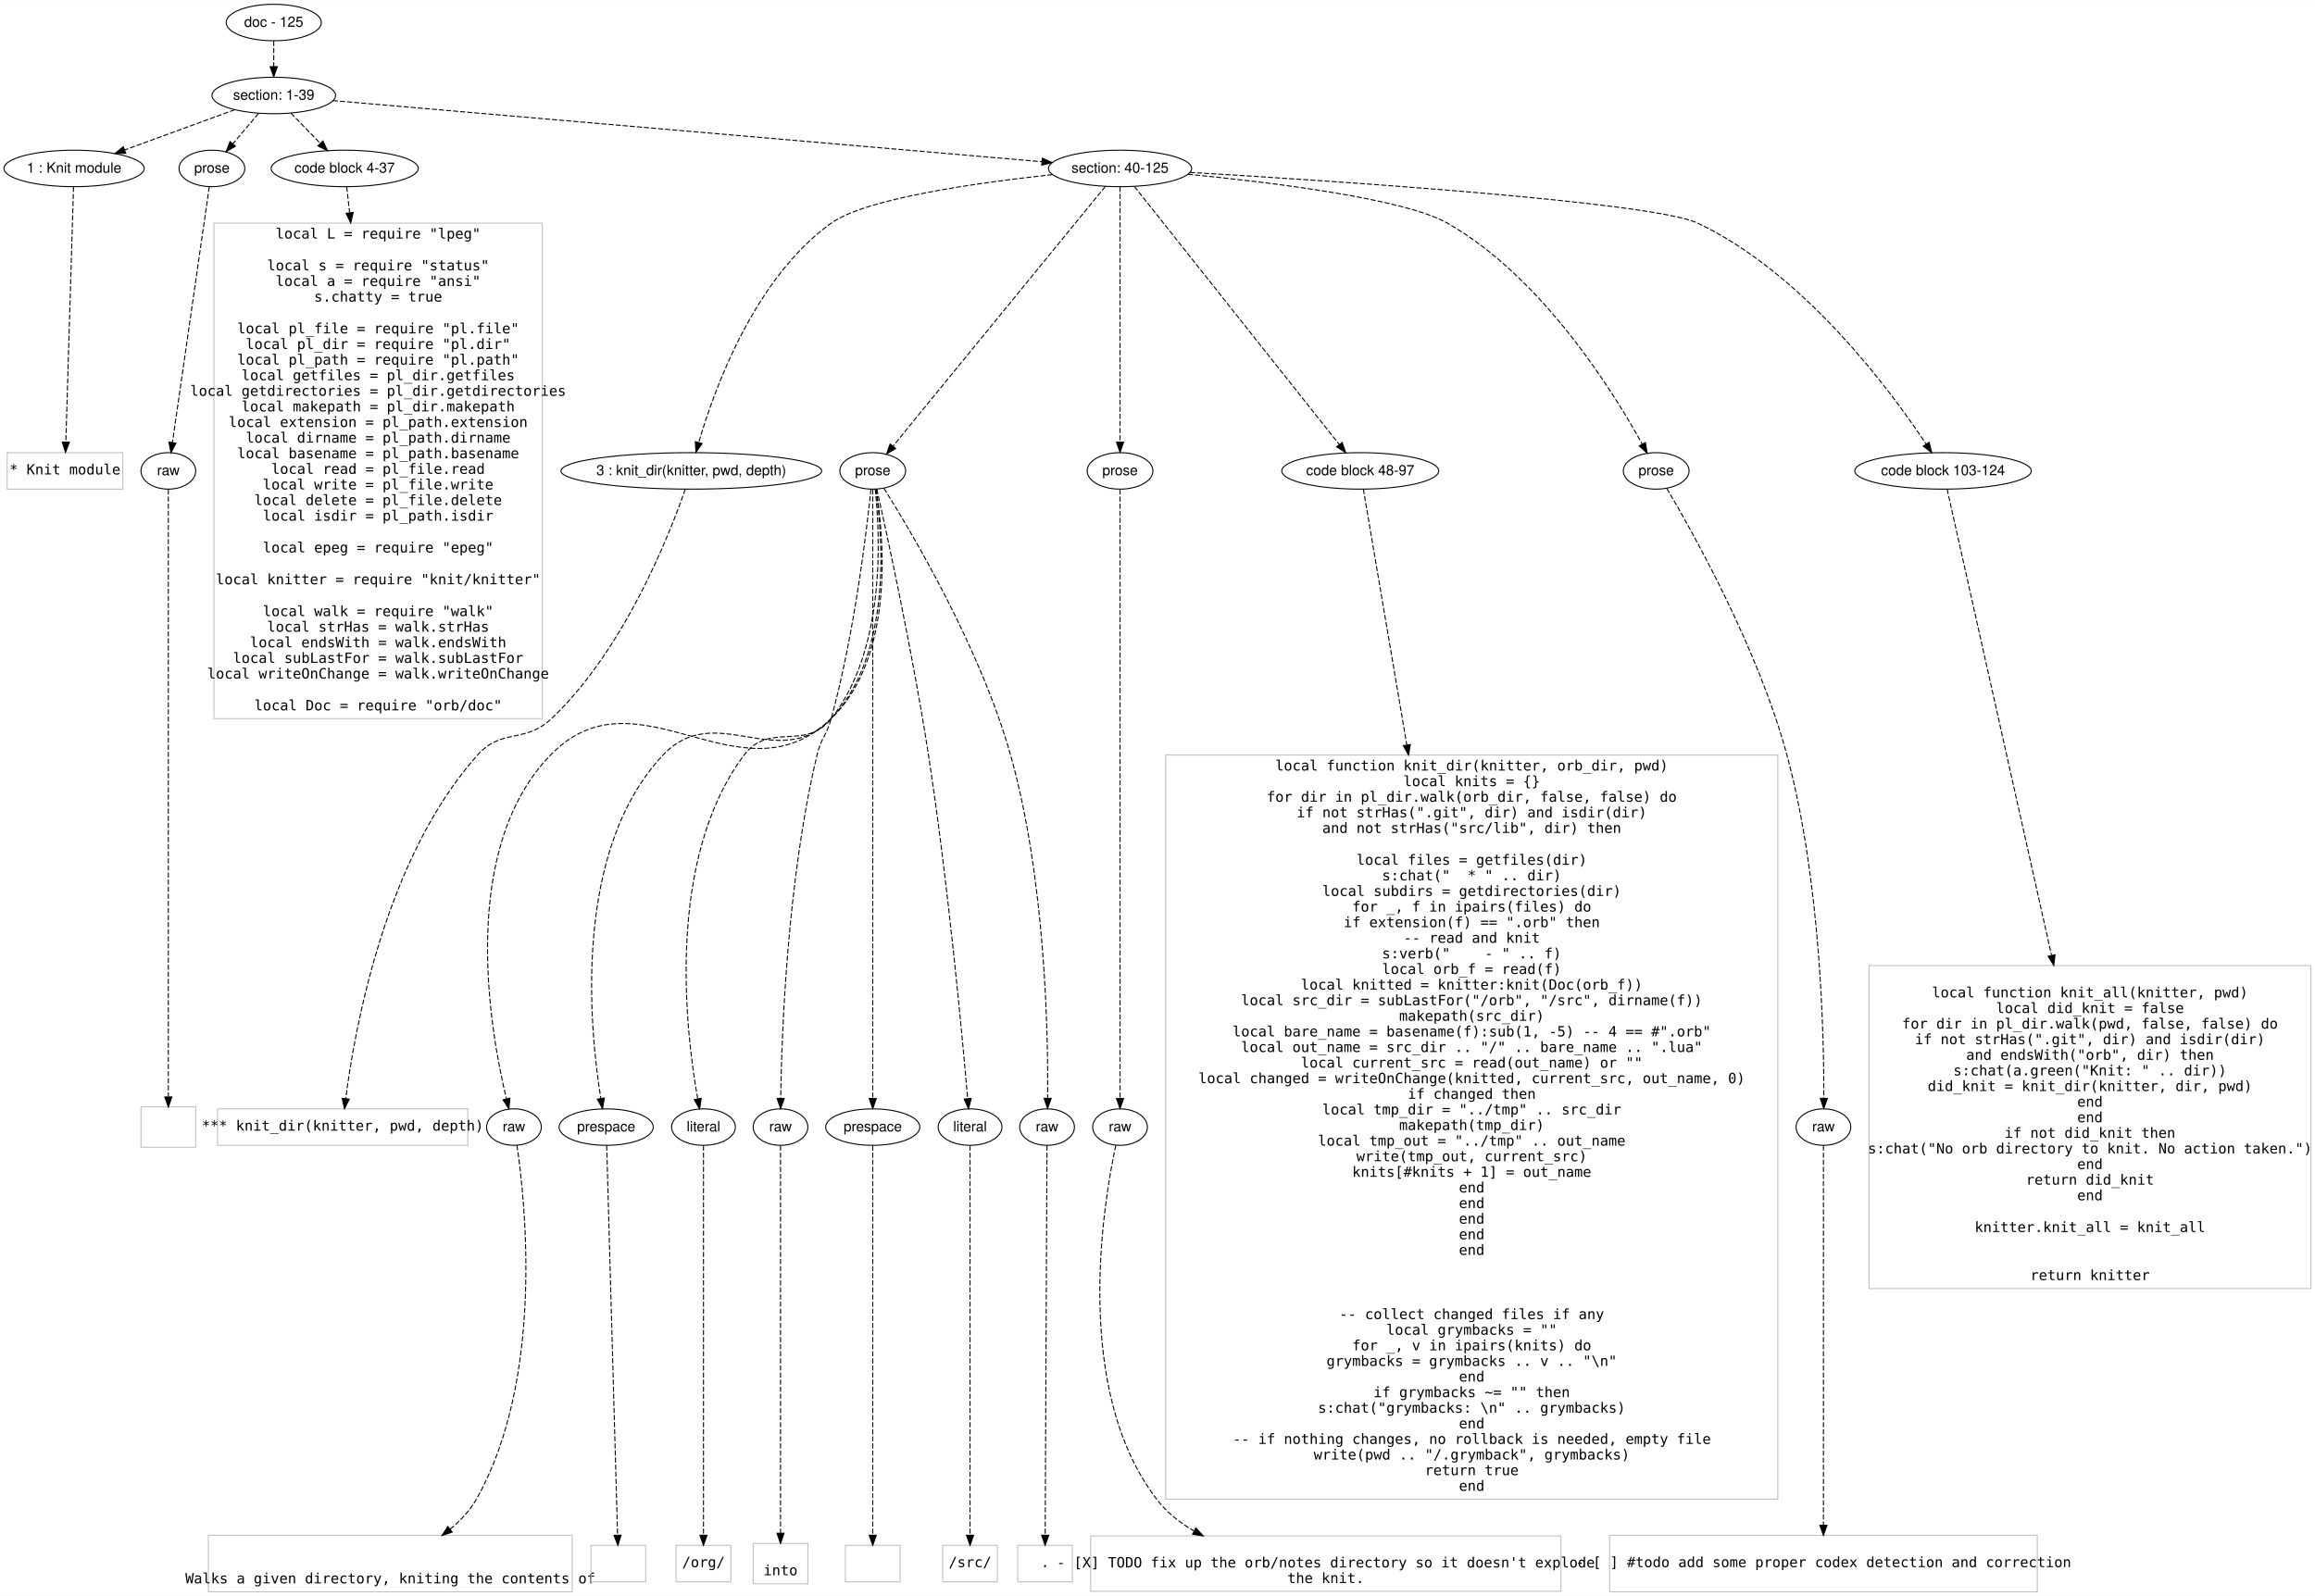
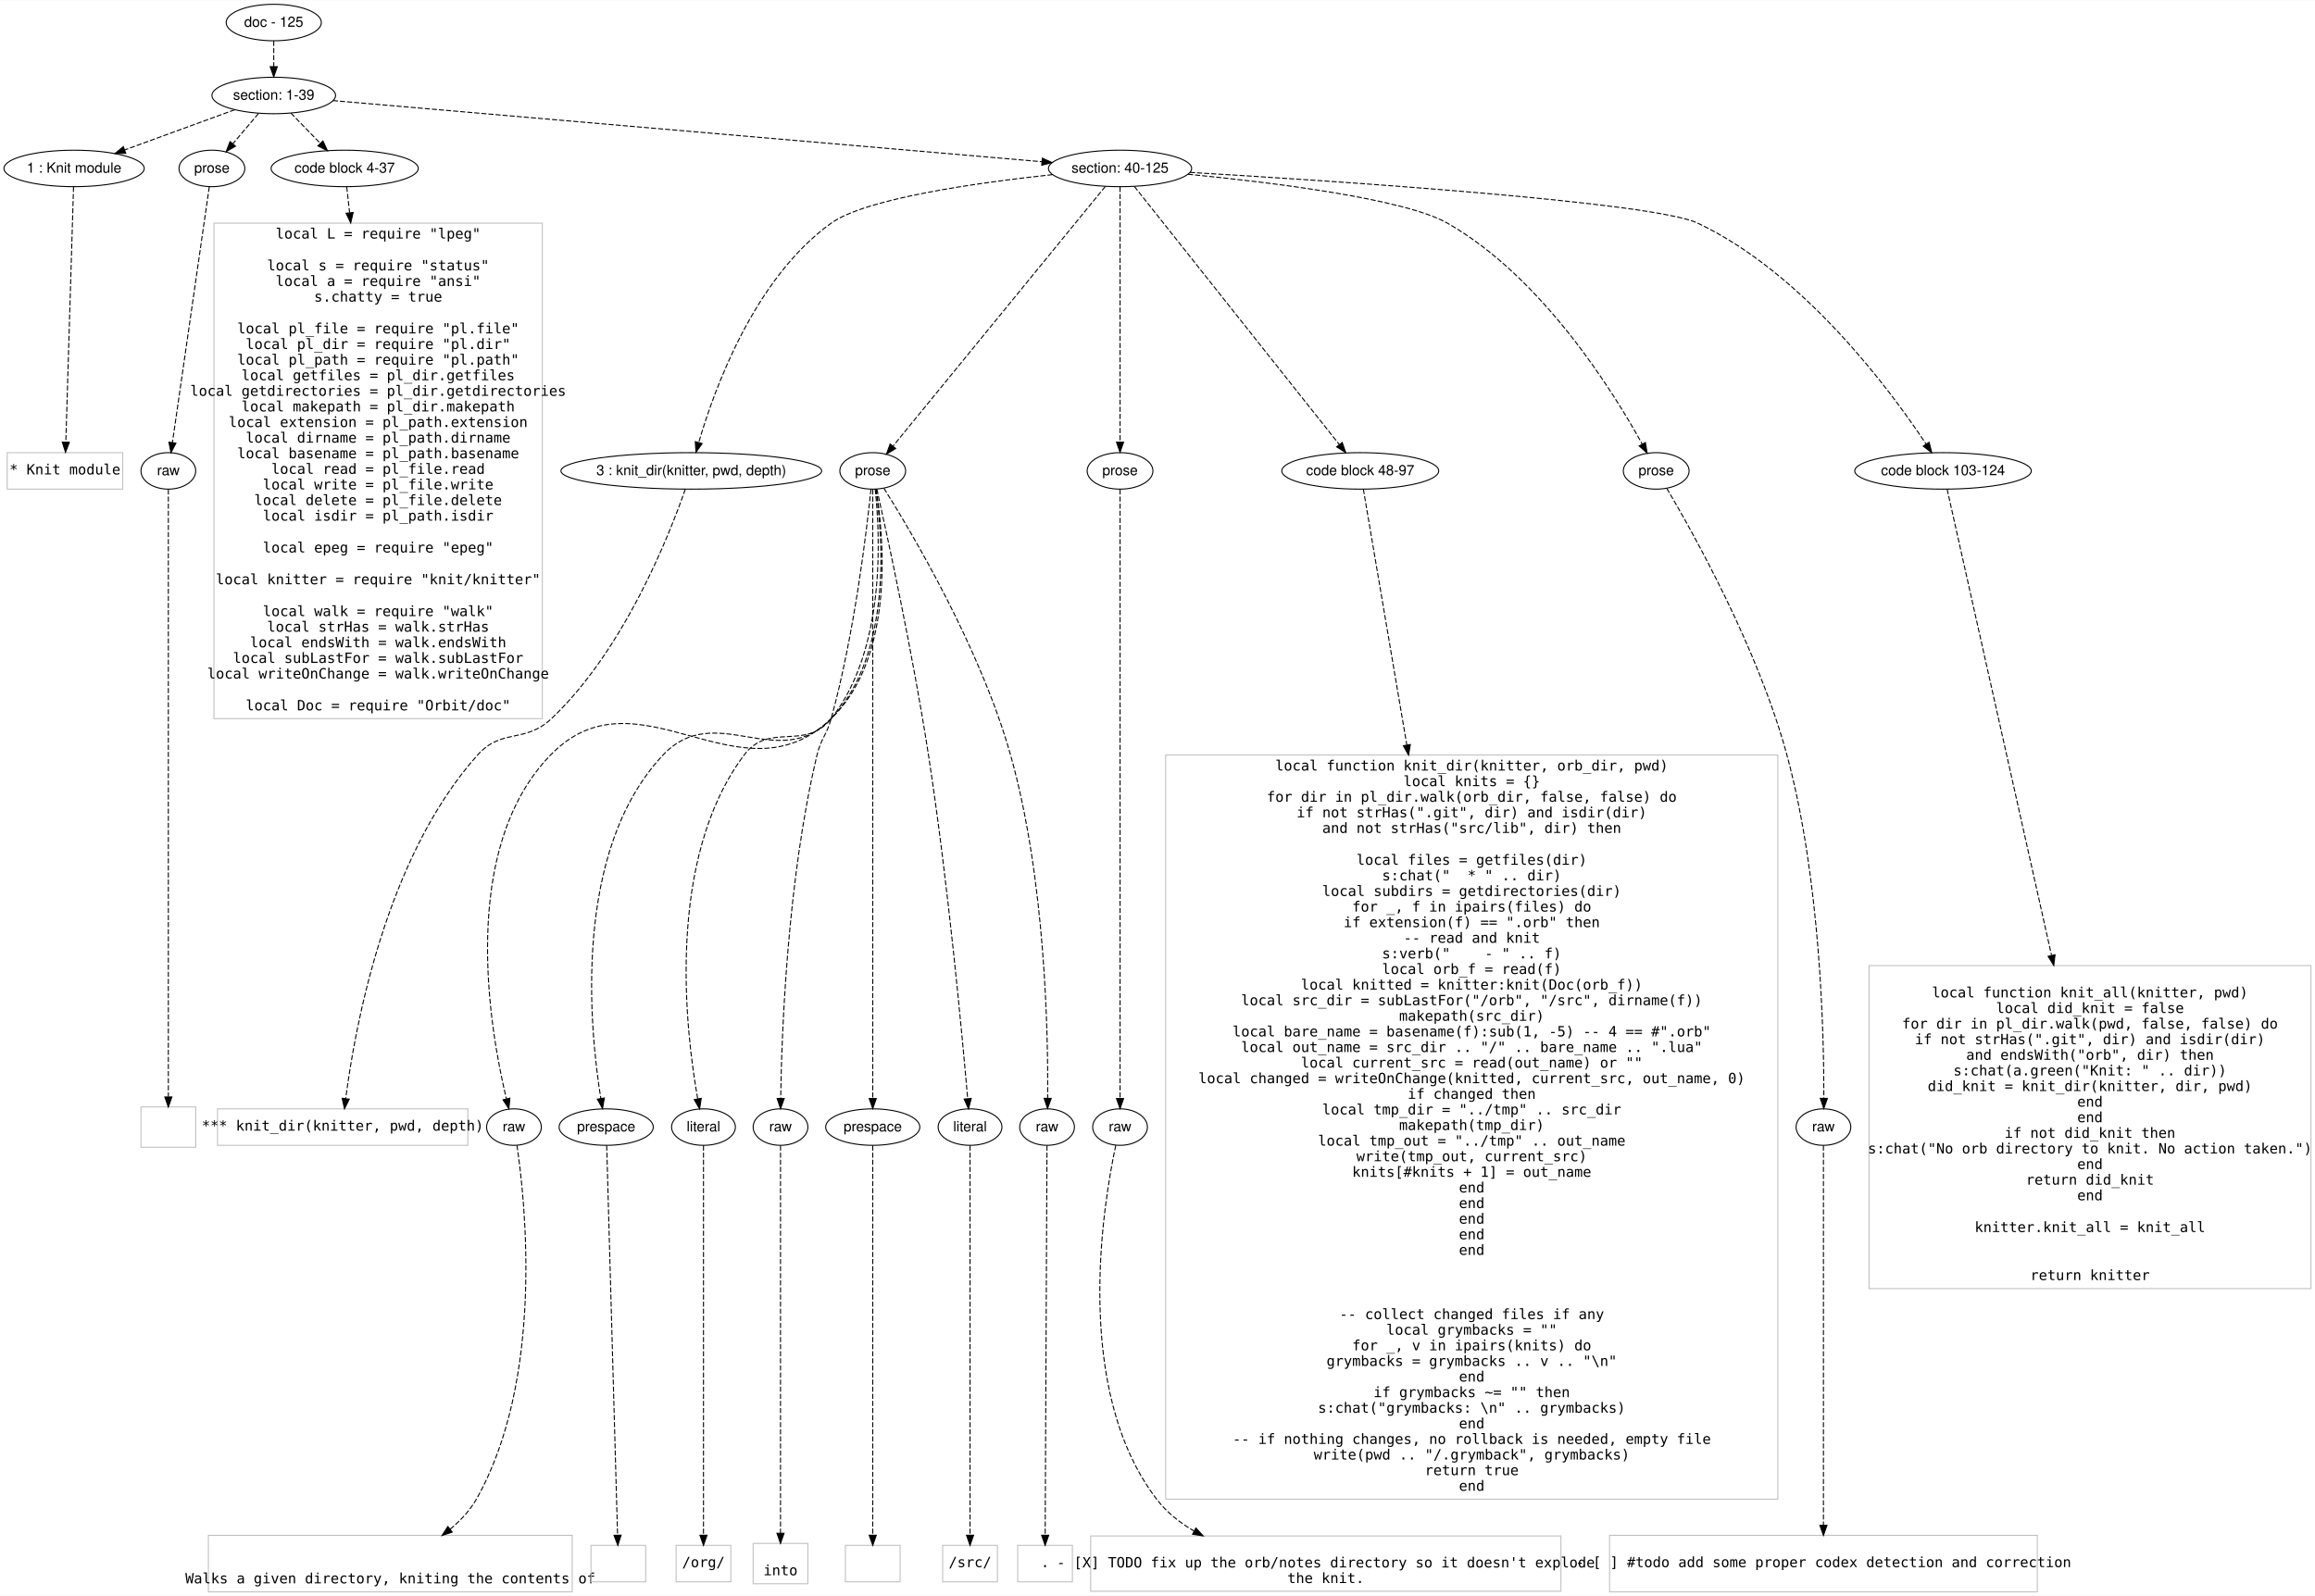
<svg xmlns="http://www.w3.org/2000/svg" width="2284pt" height="1575pt" viewBox="0.00 0.00 2284.10 1574.60">
  <g id="graph0" class="graph" transform="scale(1 1) rotate(0) translate(4 1570.602)">
    <polygon fill="#ffffff" stroke="transparent" points="-4,4 -4,-1570.602 2280.096,-1570.602 2280.096,4 -4,4" />
    <g id="node1" class="node">
      <ellipse fill="none" stroke="#000000" cx="266.096" cy="-1548.602" rx="46.958" ry="18" />
      <text text-anchor="middle" x="266.096" y="-1544.402" font-family="Helvetica,sans-Serif" font-size="14.00" fill="#000000">doc - 125</text>
    </g>
    <g id="node2" class="node">
      <ellipse fill="none" stroke="#000000" cx="266.096" cy="-1476.602" rx="60.983" ry="18" />
      <text text-anchor="middle" x="266.096" y="-1472.402" font-family="Helvetica,sans-Serif" font-size="14.00" fill="#000000">section: 1-39</text>
    </g>
    <g id="edge1" class="edge">
      <path fill="none" stroke="#000000" stroke-dasharray="5,2" d="M266.096,-1530.434C266.096,-1522.733 266.096,-1513.576 266.096,-1505.019" />
      <polygon fill="#000000" stroke="#000000" points="269.596,-1505.015 266.096,-1495.015 262.596,-1505.015 269.596,-1505.015" />
    </g>
    <g id="node3" class="node">
      <ellipse fill="none" stroke="#000000" cx="69.096" cy="-1404.602" rx="69.193" ry="18" />
      <text text-anchor="middle" x="69.096" y="-1400.402" font-family="Helvetica,sans-Serif" font-size="14.00" fill="#000000">1 : Knit module</text>
    </g>
    <g id="edge2" class="edge">
      <path fill="none" stroke="#000000" stroke-dasharray="5,2" d="M227.645,-1462.549C196.663,-1451.226 152.865,-1435.218 119.15,-1422.896" />
      <polygon fill="#000000" stroke="#000000" points="120.076,-1419.508 109.482,-1419.362 117.673,-1426.083 120.076,-1419.508" />
    </g>
    <g id="node4" class="node">
      <ellipse fill="none" stroke="#000000" cx="205.096" cy="-1404.602" rx="32.459" ry="18" />
      <text text-anchor="middle" x="205.096" y="-1400.402" font-family="Helvetica,sans-Serif" font-size="14.00" fill="#000000">prose</text>
    </g>
    <g id="edge3" class="edge">
      <path fill="none" stroke="#000000" stroke-dasharray="5,2" d="M251.018,-1458.804C243.41,-1449.825 234.066,-1438.796 225.797,-1429.035" />
      <polygon fill="#000000" stroke="#000000" points="228.3,-1426.575 219.165,-1421.208 222.959,-1431.1 228.3,-1426.575" />
    </g>
    <g id="node5" class="node">
      <ellipse fill="none" stroke="#000000" cx="336.096" cy="-1404.602" rx="72.584" ry="18" />
      <text text-anchor="middle" x="336.096" y="-1400.402" font-family="Helvetica,sans-Serif" font-size="14.00" fill="#000000">code block 4-37</text>
    </g>
    <g id="edge4" class="edge">
      <path fill="none" stroke="#000000" stroke-dasharray="5,2" d="M283.041,-1459.173C291.747,-1450.218 302.505,-1439.153 312.053,-1429.332" />
      <polygon fill="#000000" stroke="#000000" points="314.603,-1431.73 319.065,-1422.12 309.584,-1426.851 314.603,-1431.73" />
    </g>
    <g id="node6" class="node">
      <ellipse fill="none" stroke="#000000" cx="1101.096" cy="-1404.602" rx="70.655" ry="18" />
      <text text-anchor="middle" x="1101.096" y="-1400.402" font-family="Helvetica,sans-Serif" font-size="14.00" fill="#000000">section: 40-125</text>
    </g>
    <g id="edge5" class="edge">
      <path fill="none" stroke="#000000" stroke-dasharray="5,2" d="M324.48,-1471.568C471.74,-1458.87 858.32,-1425.536 1023.958,-1411.254" />
      <polygon fill="#000000" stroke="#000000" points="1024.405,-1414.728 1034.067,-1410.382 1023.803,-1407.754 1024.405,-1414.728" />
    </g>
    <g id="node7" class="node">
      <polygon fill="none" stroke="#c0c0c0" points="117.096,-1124.102 3.096,-1124.102 3.096,-1088.102 117.096,-1088.102 117.096,-1124.102" />
      <text text-anchor="middle" x="60.096" y="-1102.602" font-family="Inconsolata" font-size="14.00" fill="#000000"> * Knit module</text>
    </g>
    <g id="edge6" class="edge">
      <path fill="none" stroke="#000000" stroke-dasharray="5,2" d="M68.547,-1386.379C67.031,-1336.107 62.782,-1195.184 60.952,-1134.493" />
      <polygon fill="#000000" stroke="#000000" points="64.45,-1134.356 60.65,-1124.466 57.453,-1134.567 64.45,-1134.356" />
    </g>
    <g id="node8" class="node">
      <ellipse fill="none" stroke="#000000" cx="162.096" cy="-1106.102" rx="27" ry="18" />
      <text text-anchor="middle" x="162.096" y="-1101.902" font-family="Helvetica,sans-Serif" font-size="14.00" fill="#000000">raw</text>
    </g>
    <g id="edge7" class="edge">
      <path fill="none" stroke="#000000" stroke-dasharray="5,2" d="M202.471,-1386.379C195.212,-1335.988 174.833,-1194.514 166.124,-1134.062" />
      <polygon fill="#000000" stroke="#000000" points="169.577,-1133.485 164.687,-1124.086 162.649,-1134.483 169.577,-1133.485" />
    </g>
    <g id="node10" class="node">
      <polygon fill="none" stroke="#c0c0c0" points="531.096,-1350.602 207.096,-1350.602 207.096,-861.601 531.096,-861.601 531.096,-1350.602" />
      <text text-anchor="middle" x="369.096" y="-1335.402" font-family="Inconsolata" font-size="14.00" fill="#000000">local L = require "lpeg"</text>
      <text text-anchor="middle" x="369.096" y="-1304.002" font-family="Inconsolata" font-size="14.00" fill="#000000">local s = require "status"</text>
      <text text-anchor="middle" x="369.096" y="-1288.602" font-family="Inconsolata" font-size="14.00" fill="#000000">local a = require "ansi"</text>
      <text text-anchor="middle" x="369.096" y="-1273.202" font-family="Inconsolata" font-size="14.00" fill="#000000">s.chatty = true</text>
      <text text-anchor="middle" x="369.096" y="-1241.802" font-family="Inconsolata" font-size="14.00" fill="#000000">local pl_file = require "pl.file"</text>
      <text text-anchor="middle" x="369.096" y="-1226.402" font-family="Inconsolata" font-size="14.00" fill="#000000">local pl_dir = require "pl.dir"</text>
      <text text-anchor="middle" x="369.096" y="-1211.002" font-family="Inconsolata" font-size="14.00" fill="#000000">local pl_path = require "pl.path"</text>
      <text text-anchor="middle" x="369.096" y="-1195.602" font-family="Inconsolata" font-size="14.00" fill="#000000">local getfiles = pl_dir.getfiles</text>
      <text text-anchor="middle" x="369.096" y="-1180.202" font-family="Inconsolata" font-size="14.00" fill="#000000">local getdirectories = pl_dir.getdirectories</text>
      <text text-anchor="middle" x="369.096" y="-1164.802" font-family="Inconsolata" font-size="14.00" fill="#000000">local makepath = pl_dir.makepath</text>
      <text text-anchor="middle" x="369.096" y="-1149.402" font-family="Inconsolata" font-size="14.00" fill="#000000">local extension = pl_path.extension</text>
      <text text-anchor="middle" x="369.096" y="-1134.002" font-family="Inconsolata" font-size="14.00" fill="#000000">local dirname = pl_path.dirname</text>
      <text text-anchor="middle" x="369.096" y="-1118.602" font-family="Inconsolata" font-size="14.00" fill="#000000">local basename = pl_path.basename</text>
      <text text-anchor="middle" x="369.096" y="-1103.202" font-family="Inconsolata" font-size="14.00" fill="#000000">local read = pl_file.read</text>
      <text text-anchor="middle" x="369.096" y="-1087.802" font-family="Inconsolata" font-size="14.00" fill="#000000">local write = pl_file.write</text>
      <text text-anchor="middle" x="369.096" y="-1072.402" font-family="Inconsolata" font-size="14.00" fill="#000000">local delete = pl_file.delete</text>
      <text text-anchor="middle" x="369.096" y="-1057.002" font-family="Inconsolata" font-size="14.00" fill="#000000">local isdir = pl_path.isdir</text>
      <text text-anchor="middle" x="369.096" y="-1025.602" font-family="Inconsolata" font-size="14.00" fill="#000000">local epeg = require "epeg"</text>
      <text text-anchor="middle" x="369.096" y="-994.202" font-family="Inconsolata" font-size="14.00" fill="#000000">local knitter = require "knit/knitter"</text>
      <text text-anchor="middle" x="369.096" y="-962.802" font-family="Inconsolata" font-size="14.00" fill="#000000">local walk = require "walk"</text>
      <text text-anchor="middle" x="369.096" y="-947.402" font-family="Inconsolata" font-size="14.00" fill="#000000">local strHas = walk.strHas</text>
      <text text-anchor="middle" x="369.096" y="-932.001" font-family="Inconsolata" font-size="14.00" fill="#000000">local endsWith = walk.endsWith</text>
      <text text-anchor="middle" x="369.096" y="-916.601" font-family="Inconsolata" font-size="14.00" fill="#000000">local subLastFor = walk.subLastFor</text>
      <text text-anchor="middle" x="369.096" y="-901.201" font-family="Inconsolata" font-size="14.00" fill="#000000">local writeOnChange = walk.writeOnChange</text>
-       <text text-anchor="middle" x="369.096" y="-869.801" font-family="Inconsolata" font-size="14.00" fill="#000000">local Doc = require "orb/doc"</text>
+       <text text-anchor="middle" x="369.096" y="-869.801" font-family="Inconsolata" font-size="14.00" fill="#000000">local Doc = require "Orbit/doc"</text>
    </g>
    <g id="edge9" class="edge">
      <path fill="none" stroke="#000000" stroke-dasharray="5,2" d="M338.111,-1386.379C338.872,-1379.496 339.821,-1370.914 340.909,-1361.072" />
      <polygon fill="#000000" stroke="#000000" points="344.421,-1361.149 342.042,-1350.825 337.464,-1360.38 344.421,-1361.149" />
    </g>
    <g id="node11" class="node">
      <ellipse fill="none" stroke="#000000" cx="678.096" cy="-1106.102" rx="128.648" ry="18" />
      <text text-anchor="middle" x="678.096" y="-1101.902" font-family="Helvetica,sans-Serif" font-size="14.00" fill="#000000">3 : knit_dir(knitter, pwd, depth)</text>
    </g>
    <g id="edge10" class="edge">
      <path fill="none" stroke="#000000" stroke-dasharray="5,2" d="M1034.426,-1398.48C961.471,-1390.667 850.32,-1375.143 816.096,-1350.602 740.128,-1296.126 700.533,-1186.047 685.449,-1134.252" />
      <polygon fill="#000000" stroke="#000000" points="688.758,-1133.089 682.677,-1124.414 682.02,-1134.988 688.758,-1133.089" />
    </g>
    <g id="node12" class="node">
      <ellipse fill="none" stroke="#000000" cx="857.096" cy="-1106.102" rx="32.459" ry="18" />
      <text text-anchor="middle" x="857.096" y="-1101.902" font-family="Helvetica,sans-Serif" font-size="14.00" fill="#000000">prose</text>
    </g>
    <g id="edge11" class="edge">
      <path fill="none" stroke="#000000" stroke-dasharray="5,2" d="M1086.564,-1386.823C1044.907,-1335.862 925.009,-1189.184 877.163,-1130.651" />
      <polygon fill="#000000" stroke="#000000" points="879.683,-1128.203 870.644,-1122.676 874.264,-1132.634 879.683,-1128.203" />
    </g>
    <g id="node13" class="node">
      <ellipse fill="none" stroke="#000000" cx="1101.096" cy="-1106.102" rx="32.459" ry="18" />
      <text text-anchor="middle" x="1101.096" y="-1101.902" font-family="Helvetica,sans-Serif" font-size="14.00" fill="#000000">prose</text>
    </g>
    <g id="edge12" class="edge">
      <path fill="none" stroke="#000000" stroke-dasharray="5,2" d="M1101.096,-1386.379C1101.096,-1336.107 1101.096,-1195.184 1101.096,-1134.493" />
      <polygon fill="#000000" stroke="#000000" points="1104.597,-1134.466 1101.096,-1124.466 1097.597,-1134.466 1104.597,-1134.466" />
    </g>
    <g id="node14" class="node">
      <ellipse fill="none" stroke="#000000" cx="1338.096" cy="-1106.102" rx="77.421" ry="18" />
      <text text-anchor="middle" x="1338.096" y="-1101.902" font-family="Helvetica,sans-Serif" font-size="14.00" fill="#000000">code block 48-97</text>
    </g>
    <g id="edge13" class="edge">
      <path fill="none" stroke="#000000" stroke-dasharray="5,2" d="M1115.212,-1386.823C1155.294,-1336.341 1269.952,-1191.93 1317.278,-1132.322" />
      <polygon fill="#000000" stroke="#000000" points="1320.278,-1134.173 1323.755,-1124.165 1314.796,-1129.82 1320.278,-1134.173" />
    </g>
    <g id="node15" class="node">
      <ellipse fill="none" stroke="#000000" cx="1630.096" cy="-1106.102" rx="32.459" ry="18" />
      <text text-anchor="middle" x="1630.096" y="-1101.902" font-family="Helvetica,sans-Serif" font-size="14.00" fill="#000000">prose</text>
    </g>
    <g id="edge14" class="edge">
      <path fill="none" stroke="#000000" stroke-dasharray="5,2" d="M1168.173,-1398.867C1249.65,-1390.964 1381.496,-1374.889 1424.096,-1350.602 1517.836,-1297.16 1587.999,-1183.892 1616.337,-1132.476" />
      <polygon fill="#000000" stroke="#000000" points="1619.447,-1134.082 1621.138,-1123.623 1613.294,-1130.745 1619.447,-1134.082" />
    </g>
    <g id="node16" class="node">
      <ellipse fill="none" stroke="#000000" cx="1913.096" cy="-1106.102" rx="87.095" ry="18" />
      <text text-anchor="middle" x="1913.096" y="-1101.902" font-family="Helvetica,sans-Serif" font-size="14.00" fill="#000000">code block 103-124</text>
    </g>
    <g id="edge15" class="edge">
      <path fill="none" stroke="#000000" stroke-dasharray="5,2" d="M1170.109,-1400.708C1311.967,-1392.321 1626.772,-1371.604 1671.096,-1350.602 1776.454,-1300.68 1861.846,-1184.728 1896.461,-1132.472" />
      <polygon fill="#000000" stroke="#000000" points="1899.412,-1134.353 1901.953,-1124.067 1893.553,-1130.524 1899.412,-1134.353" />
    </g>
    <g id="node9" class="node">
      <polygon fill="none" stroke="#c0c0c0" points="189.096,-478.403 135.096,-478.403 135.096,-438.599 189.096,-438.599 189.096,-478.403" />
      <text text-anchor="middle" x="162.096" y="-447.001" font-family="Inconsolata" font-size="14.00" fill="#000000"> </text>
    </g>
    <g id="edge8" class="edge">
      <path fill="none" stroke="#000000" stroke-dasharray="5,2" d="M162.096,-1087.764C162.096,-997.624 162.096,-601.341 162.096,-488.549" />
      <polygon fill="#000000" stroke="#000000" points="165.596,-488.246 162.096,-478.247 158.596,-488.247 165.596,-488.246" />
    </g>
    <g id="node17" class="node">
      <polygon fill="none" stroke="#c0c0c0" points="457.596,-476.501 210.596,-476.501 210.596,-440.501 457.596,-440.501 457.596,-476.501" />
      <text text-anchor="middle" x="334.096" y="-455.001" font-family="Inconsolata" font-size="14.00" fill="#000000">*** knit_dir(knitter, pwd, depth)</text>
    </g>
    <g id="edge16" class="edge">
      <path fill="none" stroke="#000000" stroke-dasharray="5,2" d="M672.158,-1088.07C656.856,-1044.057 612.161,-929.76 540.096,-861.601 513.814,-836.744 491.224,-852.555 467.096,-825.601 375.662,-723.454 345.688,-553.59 337.132,-486.753" />
      <polygon fill="#000000" stroke="#000000" points="340.576,-486.083 335.895,-476.578 333.627,-486.928 340.576,-486.083" />
    </g>
    <g id="node18" class="node">
      <ellipse fill="none" stroke="#000000" cx="503.096" cy="-458.501" rx="27" ry="18" />
      <text text-anchor="middle" x="503.096" y="-454.301" font-family="Helvetica,sans-Serif" font-size="14.00" fill="#000000">raw</text>
    </g>
    <g id="edge17" class="edge">
      <path fill="none" stroke="#000000" stroke-dasharray="5,2" d="M860.427,-1088.147C867.701,-1042.783 879.627,-922.83 816.096,-861.601 726.707,-775.451 625.488,-914.757 539.096,-825.601 448.362,-731.964 479.185,-555.058 495.601,-486.569" />
      <polygon fill="#000000" stroke="#000000" points="499.079,-487.086 498.092,-476.537 492.286,-485.399 499.079,-487.086" />
    </g>
    <g id="node19" class="node">
      <ellipse fill="none" stroke="#000000" cx="594.096" cy="-458.501" rx="46.474" ry="18" />
      <text text-anchor="middle" x="594.096" y="-454.301" font-family="Helvetica,sans-Serif" font-size="14.00" fill="#000000">prespace</text>
    </g>
    <g id="edge18" class="edge">
      <path fill="none" stroke="#000000" stroke-dasharray="5,2" d="M860.161,-1088.131C866.7,-1043.251 876.842,-925.298 816.096,-861.601 763.995,-806.969 701.793,-880.616 650.096,-825.601 560.417,-730.165 577.798,-555.049 588.801,-486.792" />
      <polygon fill="#000000" stroke="#000000" points="592.277,-487.227 590.495,-476.783 585.375,-486.059 592.277,-487.227" />
    </g>
    <g id="node20" class="node">
      <ellipse fill="none" stroke="#000000" cx="690.096" cy="-458.501" rx="31.481" ry="18" />
      <text text-anchor="middle" x="690.096" y="-454.301" font-family="Helvetica,sans-Serif" font-size="14.00" fill="#000000">literal</text>
    </g>
    <g id="edge19" class="edge">
      <path fill="none" stroke="#000000" stroke-dasharray="5,2" d="M859.495,-1088.131C864.32,-1044.254 870.504,-930.241 816.096,-861.601 790.357,-829.129 754.89,-858.801 730.096,-825.601 652.516,-721.716 672.549,-552.86 684.384,-486.524" />
      <polygon fill="#000000" stroke="#000000" points="687.874,-486.899 686.266,-476.427 680.993,-485.616 687.874,-486.899" />
    </g>
    <g id="node21" class="node">
      <ellipse fill="none" stroke="#000000" cx="766.096" cy="-458.501" rx="27" ry="18" />
      <text text-anchor="middle" x="766.096" y="-454.301" font-family="Helvetica,sans-Serif" font-size="14.00" fill="#000000">raw</text>
    </g>
    <g id="edge20" class="edge">
      <path fill="none" stroke="#000000" stroke-dasharray="5,2" d="M855.347,-1088.036C851.112,-1047.144 838.934,-944.598 816.096,-861.601 811.542,-845.049 806.082,-842.299 802.096,-825.601 772.571,-701.911 767.189,-549.228 766.261,-486.955" />
      <polygon fill="#000000" stroke="#000000" points="769.758,-486.699 766.138,-476.742 762.759,-486.784 769.758,-486.699" />
    </g>
    <g id="node22" class="node">
      <ellipse fill="none" stroke="#000000" cx="857.096" cy="-458.501" rx="46.474" ry="18" />
      <text text-anchor="middle" x="857.096" y="-454.301" font-family="Helvetica,sans-Serif" font-size="14.00" fill="#000000">prespace</text>
    </g>
    <g id="edge21" class="edge">
      <path fill="none" stroke="#000000" stroke-dasharray="5,2" d="M857.096,-1087.764C857.096,-997.126 857.096,-596.952 857.096,-486.706" />
      <polygon fill="#000000" stroke="#000000" points="860.596,-486.679 857.096,-476.679 853.596,-486.679 860.596,-486.679" />
    </g>
    <g id="node23" class="node">
      <ellipse fill="none" stroke="#000000" cx="953.096" cy="-458.501" rx="31.481" ry="18" />
      <text text-anchor="middle" x="953.096" y="-454.301" font-family="Helvetica,sans-Serif" font-size="14.00" fill="#000000">literal</text>
    </g>
    <g id="edge22" class="edge">
      <path fill="none" stroke="#000000" stroke-dasharray="5,2" d="M861.152,-1088.143C871.053,-1043.79 896.763,-925.418 912.096,-825.601 931.432,-699.732 945.44,-548.251 950.752,-486.627" />
      <polygon fill="#000000" stroke="#000000" points="954.251,-486.785 951.614,-476.524 947.276,-486.19 954.251,-486.785" />
    </g>
    <g id="node24" class="node">
      <ellipse fill="none" stroke="#000000" cx="1029.096" cy="-458.501" rx="27" ry="18" />
      <text text-anchor="middle" x="1029.096" y="-454.301" font-family="Helvetica,sans-Serif" font-size="14.00" fill="#000000">raw</text>
    </g>
    <g id="edge23" class="edge">
      <path fill="none" stroke="#000000" stroke-dasharray="5,2" d="M868.142,-1088.925C894.909,-1046.33 963.232,-931.609 993.096,-825.601 1027.579,-703.2 1030.227,-549.806 1029.68,-487.15" />
      <polygon fill="#000000" stroke="#000000" points="1033.176,-486.828 1029.553,-476.872 1026.177,-486.914 1033.176,-486.828" />
    </g>
    <g id="node32" class="node">
      <ellipse fill="none" stroke="#000000" cx="1101.096" cy="-458.501" rx="27" ry="18" />
      <text text-anchor="middle" x="1101.096" y="-454.301" font-family="Helvetica,sans-Serif" font-size="14.00" fill="#000000">raw</text>
    </g>
    <g id="edge31" class="edge">
      <path fill="none" stroke="#000000" stroke-dasharray="5,2" d="M1101.096,-1087.764C1101.096,-997.126 1101.096,-596.952 1101.096,-486.706" />
      <polygon fill="#000000" stroke="#000000" points="1104.597,-486.679 1101.096,-476.679 1097.597,-486.679 1104.597,-486.679" />
    </g>
    <g id="node34" class="node">
      <polygon fill="none" stroke="#c0c0c0" points="1750.096,-825.702 1146.096,-825.702 1146.096,-91.299 1750.096,-91.299 1750.096,-825.702" />
      <text text-anchor="middle" x="1448.096" y="-810.401" font-family="Inconsolata" font-size="14.00" fill="#000000">local function knit_dir(knitter, orb_dir, pwd)</text>
      <text text-anchor="middle" x="1448.096" y="-795.001" font-family="Inconsolata" font-size="14.00" fill="#000000">    local knits = {}</text>
      <text text-anchor="middle" x="1448.096" y="-779.601" font-family="Inconsolata" font-size="14.00" fill="#000000">    for dir in pl_dir.walk(orb_dir, false, false) do</text>
      <text text-anchor="middle" x="1448.096" y="-764.201" font-family="Inconsolata" font-size="14.00" fill="#000000">        if not strHas(".git", dir) and isdir(dir)</text>
      <text text-anchor="middle" x="1448.096" y="-748.801" font-family="Inconsolata" font-size="14.00" fill="#000000">            and not strHas("src/lib", dir) then</text>
      <text text-anchor="middle" x="1448.096" y="-717.401" font-family="Inconsolata" font-size="14.00" fill="#000000">            local files = getfiles(dir)</text>
      <text text-anchor="middle" x="1448.096" y="-702.001" font-family="Inconsolata" font-size="14.00" fill="#000000">            s:chat("  * " .. dir)</text>
      <text text-anchor="middle" x="1448.096" y="-686.601" font-family="Inconsolata" font-size="14.00" fill="#000000">            local subdirs = getdirectories(dir)</text>
      <text text-anchor="middle" x="1448.096" y="-671.201" font-family="Inconsolata" font-size="14.00" fill="#000000">            for _, f in ipairs(files) do</text>
      <text text-anchor="middle" x="1448.096" y="-655.801" font-family="Inconsolata" font-size="14.00" fill="#000000">                if extension(f) == ".orb" then</text>
      <text text-anchor="middle" x="1448.096" y="-640.401" font-family="Inconsolata" font-size="14.00" fill="#000000">                    -- read and knit</text>
      <text text-anchor="middle" x="1448.096" y="-625.001" font-family="Inconsolata" font-size="14.00" fill="#000000">                    s:verb("    - " .. f)</text>
      <text text-anchor="middle" x="1448.096" y="-609.601" font-family="Inconsolata" font-size="14.00" fill="#000000">                    local orb_f = read(f)</text>
      <text text-anchor="middle" x="1448.096" y="-594.201" font-family="Inconsolata" font-size="14.00" fill="#000000">                    local knitted = knitter:knit(Doc(orb_f))</text>
      <text text-anchor="middle" x="1448.096" y="-578.801" font-family="Inconsolata" font-size="14.00" fill="#000000">                    local src_dir = subLastFor("/orb", "/src", dirname(f))</text>
      <text text-anchor="middle" x="1448.096" y="-563.401" font-family="Inconsolata" font-size="14.00" fill="#000000">                    makepath(src_dir)</text>
      <text text-anchor="middle" x="1448.096" y="-548.001" font-family="Inconsolata" font-size="14.00" fill="#000000">                    local bare_name = basename(f):sub(1, -5) -- 4 == #".orb"</text>
      <text text-anchor="middle" x="1448.096" y="-532.601" font-family="Inconsolata" font-size="14.00" fill="#000000">                    local out_name = src_dir .. "/" .. bare_name .. ".lua"</text>
      <text text-anchor="middle" x="1448.096" y="-517.201" font-family="Inconsolata" font-size="14.00" fill="#000000">                    local current_src = read(out_name) or ""</text>
      <text text-anchor="middle" x="1448.096" y="-501.801" font-family="Inconsolata" font-size="14.00" fill="#000000">                    local changed = writeOnChange(knitted, current_src, out_name, 0)</text>
      <text text-anchor="middle" x="1448.096" y="-486.401" font-family="Inconsolata" font-size="14.00" fill="#000000">                    if changed then</text>
      <text text-anchor="middle" x="1448.096" y="-471.001" font-family="Inconsolata" font-size="14.00" fill="#000000">                        local tmp_dir = "../tmp" .. src_dir</text>
      <text text-anchor="middle" x="1448.096" y="-455.601" font-family="Inconsolata" font-size="14.00" fill="#000000">                        makepath(tmp_dir)</text>
      <text text-anchor="middle" x="1448.096" y="-440.201" font-family="Inconsolata" font-size="14.00" fill="#000000">                        local tmp_out = "../tmp" .. out_name</text>
      <text text-anchor="middle" x="1448.096" y="-424.801" font-family="Inconsolata" font-size="14.00" fill="#000000">                        write(tmp_out, current_src)</text>
      <text text-anchor="middle" x="1448.096" y="-409.401" font-family="Inconsolata" font-size="14.00" fill="#000000">                        knits[#knits + 1] = out_name</text>
      <text text-anchor="middle" x="1448.096" y="-394.001" font-family="Inconsolata" font-size="14.00" fill="#000000">                    end     </text>
      <text text-anchor="middle" x="1448.096" y="-378.601" font-family="Inconsolata" font-size="14.00" fill="#000000">                end</text>
      <text text-anchor="middle" x="1448.096" y="-363.2" font-family="Inconsolata" font-size="14.00" fill="#000000">            end</text>
      <text text-anchor="middle" x="1448.096" y="-347.8" font-family="Inconsolata" font-size="14.00" fill="#000000">        end</text>
      <text text-anchor="middle" x="1448.096" y="-332.4" font-family="Inconsolata" font-size="14.00" fill="#000000">    end</text>
      <text text-anchor="middle" x="1448.096" y="-269" font-family="Inconsolata" font-size="14.00" fill="#000000">    -- collect changed files if any</text>
      <text text-anchor="middle" x="1448.096" y="-253.6" font-family="Inconsolata" font-size="14.00" fill="#000000">    local grymbacks = ""</text>
      <text text-anchor="middle" x="1448.096" y="-238.2" font-family="Inconsolata" font-size="14.00" fill="#000000">    for _, v in ipairs(knits) do</text>
      <text text-anchor="middle" x="1448.096" y="-222.8" font-family="Inconsolata" font-size="14.00" fill="#000000">        grymbacks = grymbacks .. v .. "\n"</text>
      <text text-anchor="middle" x="1448.096" y="-207.4" font-family="Inconsolata" font-size="14.00" fill="#000000">    end</text>
      <text text-anchor="middle" x="1448.096" y="-192" font-family="Inconsolata" font-size="14.00" fill="#000000">    if grymbacks ~= "" then</text>
      <text text-anchor="middle" x="1448.096" y="-176.6" font-family="Inconsolata" font-size="14.00" fill="#000000">        s:chat("grymbacks: \n" .. grymbacks)</text>
      <text text-anchor="middle" x="1448.096" y="-161.2" font-family="Inconsolata" font-size="14.00" fill="#000000">    end</text>
      <text text-anchor="middle" x="1448.096" y="-145.8" font-family="Inconsolata" font-size="14.00" fill="#000000">    -- if nothing changes, no rollback is needed, empty file</text>
      <text text-anchor="middle" x="1448.096" y="-130.4" font-family="Inconsolata" font-size="14.00" fill="#000000">    write(pwd .. "/.grymback", grymbacks)</text>
      <text text-anchor="middle" x="1448.096" y="-115" font-family="Inconsolata" font-size="14.00" fill="#000000">    return true</text>
      <text text-anchor="middle" x="1448.096" y="-99.6" font-family="Inconsolata" font-size="14.00" fill="#000000">end</text>
    </g>
    <g id="edge33" class="edge">
      <path fill="none" stroke="#000000" stroke-dasharray="5,2" d="M1341.153,-1088.105C1347.965,-1048 1365.277,-946.079 1384.035,-835.646" />
      <polygon fill="#000000" stroke="#000000" points="1387.513,-836.07 1385.737,-825.625 1380.612,-834.898 1387.513,-836.07" />
    </g>
    <g id="node35" class="node">
      <ellipse fill="none" stroke="#000000" cx="1795.096" cy="-458.501" rx="27" ry="18" />
      <text text-anchor="middle" x="1795.096" y="-454.301" font-family="Helvetica,sans-Serif" font-size="14.00" fill="#000000">raw</text>
    </g>
    <g id="edge34" class="edge">
      <path fill="none" stroke="#000000" stroke-dasharray="5,2" d="M1640.551,-1088.834C1665.889,-1046.034 1730.591,-930.889 1759.096,-825.601 1792.329,-702.855 1795.666,-549.652 1795.491,-487.098" />
      <polygon fill="#000000" stroke="#000000" points="1798.99,-486.815 1795.427,-476.837 1791.99,-486.859 1798.99,-486.815" />
    </g>
    <g id="node37" class="node">
      <polygon fill="none" stroke="#c0c0c0" points="2276.096,-617.902 1840.096,-617.902 1840.096,-299.1 2276.096,-299.1 2276.096,-617.902" />
      <text text-anchor="middle" x="2058.096" y="-586.501" font-family="Inconsolata" font-size="14.00" fill="#000000">local function knit_all(knitter, pwd)</text>
      <text text-anchor="middle" x="2058.096" y="-571.101" font-family="Inconsolata" font-size="14.00" fill="#000000">    local did_knit = false</text>
      <text text-anchor="middle" x="2058.096" y="-555.701" font-family="Inconsolata" font-size="14.00" fill="#000000">    for dir in pl_dir.walk(pwd, false, false) do</text>
      <text text-anchor="middle" x="2058.096" y="-540.301" font-family="Inconsolata" font-size="14.00" fill="#000000">        if not strHas(".git", dir) and isdir(dir) </text>
      <text text-anchor="middle" x="2058.096" y="-524.901" font-family="Inconsolata" font-size="14.00" fill="#000000">            and endsWith("orb", dir) then</text>
      <text text-anchor="middle" x="2058.096" y="-509.501" font-family="Inconsolata" font-size="14.00" fill="#000000">            s:chat(a.green("Knit: " .. dir))</text>
      <text text-anchor="middle" x="2058.096" y="-494.101" font-family="Inconsolata" font-size="14.00" fill="#000000">            did_knit = knit_dir(knitter, dir, pwd)</text>
      <text text-anchor="middle" x="2058.096" y="-478.701" font-family="Inconsolata" font-size="14.00" fill="#000000">        end</text>
      <text text-anchor="middle" x="2058.096" y="-463.301" font-family="Inconsolata" font-size="14.00" fill="#000000">    end</text>
      <text text-anchor="middle" x="2058.096" y="-447.901" font-family="Inconsolata" font-size="14.00" fill="#000000">    if not did_knit then</text>
      <text text-anchor="middle" x="2058.096" y="-432.501" font-family="Inconsolata" font-size="14.00" fill="#000000">        s:chat("No orb directory to knit. No action taken.")</text>
      <text text-anchor="middle" x="2058.096" y="-417.101" font-family="Inconsolata" font-size="14.00" fill="#000000">    end</text>
      <text text-anchor="middle" x="2058.096" y="-401.701" font-family="Inconsolata" font-size="14.00" fill="#000000">    return did_knit</text>
      <text text-anchor="middle" x="2058.096" y="-386.3" font-family="Inconsolata" font-size="14.00" fill="#000000">end</text>
      <text text-anchor="middle" x="2058.096" y="-354.901" font-family="Inconsolata" font-size="14.00" fill="#000000">knitter.knit_all = knit_all</text>
      <text text-anchor="middle" x="2058.096" y="-307.5" font-family="Inconsolata" font-size="14.00" fill="#000000">return knitter</text>
    </g>
    <g id="edge36" class="edge">
      <path fill="none" stroke="#000000" stroke-dasharray="5,2" d="M1917.126,-1088.105C1931.821,-1022.475 1983.58,-791.308 2020.102,-628.191" />
      <polygon fill="#000000" stroke="#000000" points="2023.606,-628.56 2022.376,-618.037 2016.775,-627.03 2023.606,-628.56" />
    </g>
    <g id="node25" class="node">
      <polygon fill="none" stroke="#c0c0c0" points="560.596,-55.602 201.596,-55.602 201.596,.202 560.596,.202 560.596,-55.602" />
      <text text-anchor="middle" x="381.096" y="-8.2" font-family="Inconsolata" font-size="14.00" fill="#000000"> Walks a given directory, kniting the contents of</text>
    </g>
    <g id="edge24" class="edge">
      <path fill="none" stroke="#000000" stroke-dasharray="5,2" d="M506.052,-440.571C514.337,-384.623 533.028,-209.926 466.096,-91.4 459.665,-80.012 450.274,-70.044 440.056,-61.585" />
      <polygon fill="#000000" stroke="#000000" points="442.159,-58.787 432.116,-55.411 437.862,-64.312 442.159,-58.787" />
    </g>
    <g id="node26" class="node">
      <polygon fill="none" stroke="#c0c0c0" points="633.096,-45.7 579.096,-45.7 579.096,-9.7 633.096,-9.7 633.096,-45.7" />
      <text text-anchor="middle" x="606.096" y="-24.2" font-family="Inconsolata" font-size="14.00" fill="#000000"> </text>
    </g>
    <g id="edge25" class="edge">
      <path fill="none" stroke="#000000" stroke-dasharray="5,2" d="M594.604,-440.265C596.483,-372.827 603.045,-137.25 605.316,-55.721" />
      <polygon fill="#000000" stroke="#000000" points="608.815,-55.794 605.595,-45.701 601.818,-55.599 608.815,-55.794" />
    </g>
    <g id="node27" class="node">
      <polygon fill="none" stroke="#c0c0c0" points="717.096,-45.7 663.096,-45.7 663.096,-9.7 717.096,-9.7 717.096,-45.7" />
      <text text-anchor="middle" x="690.096" y="-24.2" font-family="Inconsolata" font-size="14.00" fill="#000000">/org/</text>
    </g>
    <g id="edge26" class="edge">
      <path fill="none" stroke="#000000" stroke-dasharray="5,2" d="M690.096,-440.265C690.096,-372.827 690.096,-137.25 690.096,-55.721" />
      <polygon fill="#000000" stroke="#000000" points="693.596,-55.701 690.096,-45.701 686.596,-55.701 693.596,-55.701" />
    </g>
    <g id="node28" class="node">
      <polygon fill="none" stroke="#c0c0c0" points="793.096,-47.602 739.096,-47.602 739.096,-7.798 793.096,-7.798 793.096,-47.602" />
      <text text-anchor="middle" x="766.096" y="-16.2" font-family="Inconsolata" font-size="14.00" fill="#000000"> into</text>
    </g>
    <g id="edge27" class="edge">
      <path fill="none" stroke="#000000" stroke-dasharray="5,2" d="M766.096,-440.265C766.096,-373.372 766.096,-141.046 766.096,-57.728" />
      <polygon fill="#000000" stroke="#000000" points="769.596,-57.657 766.096,-47.657 762.596,-57.657 769.596,-57.657" />
    </g>
    <g id="node29" class="node">
      <polygon fill="none" stroke="#c0c0c0" points="884.096,-45.7 830.096,-45.7 830.096,-9.7 884.096,-9.7 884.096,-45.7" />
      <text text-anchor="middle" x="857.096" y="-24.2" font-family="Inconsolata" font-size="14.00" fill="#000000"> </text>
    </g>
    <g id="edge28" class="edge">
      <path fill="none" stroke="#000000" stroke-dasharray="5,2" d="M857.096,-440.265C857.096,-372.827 857.096,-137.25 857.096,-55.721" />
      <polygon fill="#000000" stroke="#000000" points="860.596,-55.701 857.096,-45.701 853.596,-55.701 860.596,-55.701" />
    </g>
    <g id="node30" class="node">
      <polygon fill="none" stroke="#c0c0c0" points="980.096,-45.7 926.096,-45.7 926.096,-9.7 980.096,-9.7 980.096,-45.7" />
      <text text-anchor="middle" x="953.096" y="-24.2" font-family="Inconsolata" font-size="14.00" fill="#000000">/src/</text>
    </g>
    <g id="edge29" class="edge">
      <path fill="none" stroke="#000000" stroke-dasharray="5,2" d="M953.096,-440.265C953.096,-372.827 953.096,-137.25 953.096,-55.721" />
      <polygon fill="#000000" stroke="#000000" points="956.596,-55.701 953.096,-45.701 949.596,-55.701 956.596,-55.701" />
    </g>
    <g id="node31" class="node">
      <polygon fill="none" stroke="#c0c0c0" points="1054.096,-45.7 1000.096,-45.7 1000.096,-9.7 1054.096,-9.7 1054.096,-45.7" />
      <text text-anchor="middle" x="1027.096" y="-24.2" font-family="Inconsolata" font-size="14.00" fill="#000000">. </text>
    </g>
    <g id="edge30" class="edge">
      <path fill="none" stroke="#000000" stroke-dasharray="5,2" d="M1029.012,-440.265C1028.699,-372.827 1027.605,-137.25 1027.226,-55.721" />
      <polygon fill="#000000" stroke="#000000" points="1030.726,-55.684 1027.18,-45.701 1023.726,-55.717 1030.726,-55.684" />
    </g>
    <g id="node33" class="node">
      <polygon fill="none" stroke="#c0c0c0" points="1536.096,-55 1072.096,-55 1072.096,-.4 1536.096,-.4 1536.096,-55" />
      <text text-anchor="middle" x="1304.096" y="-23.9" font-family="Inconsolata" font-size="14.00" fill="#000000"> - [X] TODO fix up the orb/notes directory so it doesn't explode</text>
      <text text-anchor="middle" x="1304.096" y="-8.5" font-family="Inconsolata" font-size="14.00" fill="#000000">       the knit.</text>
    </g>
    <g id="edge32" class="edge">
      <path fill="none" stroke="#000000" stroke-dasharray="5,2" d="M1096.883,-440.492C1084.509,-382.812 1054.129,-200.071 1137.096,-91.4 1146.999,-78.43 1159.879,-68.101 1174.097,-59.875" />
      <polygon fill="#000000" stroke="#000000" points="1175.964,-62.844 1183.107,-55.02 1172.644,-56.682 1175.964,-62.844" />
    </g>
    <g id="node36" class="node">
      <polygon fill="none" stroke="#c0c0c0" points="2006.096,-55.602 1584.096,-55.602 1584.096,.202 2006.096,.202 2006.096,-55.602" />
      <text text-anchor="middle" x="1795.096" y="-24.2" font-family="Inconsolata" font-size="14.00" fill="#000000">- [ ] #todo add some proper codex detection and correction</text>
    </g>
    <g id="edge35" class="edge">
      <path fill="none" stroke="#000000" stroke-dasharray="5,2" d="M1795.096,-440.265C1795.096,-375.399 1795.096,-154.973 1795.096,-65.703" />
      <polygon fill="#000000" stroke="#000000" points="1798.597,-65.486 1795.096,-55.486 1791.597,-65.486 1798.597,-65.486" />
    </g>
  </g>
</svg>
